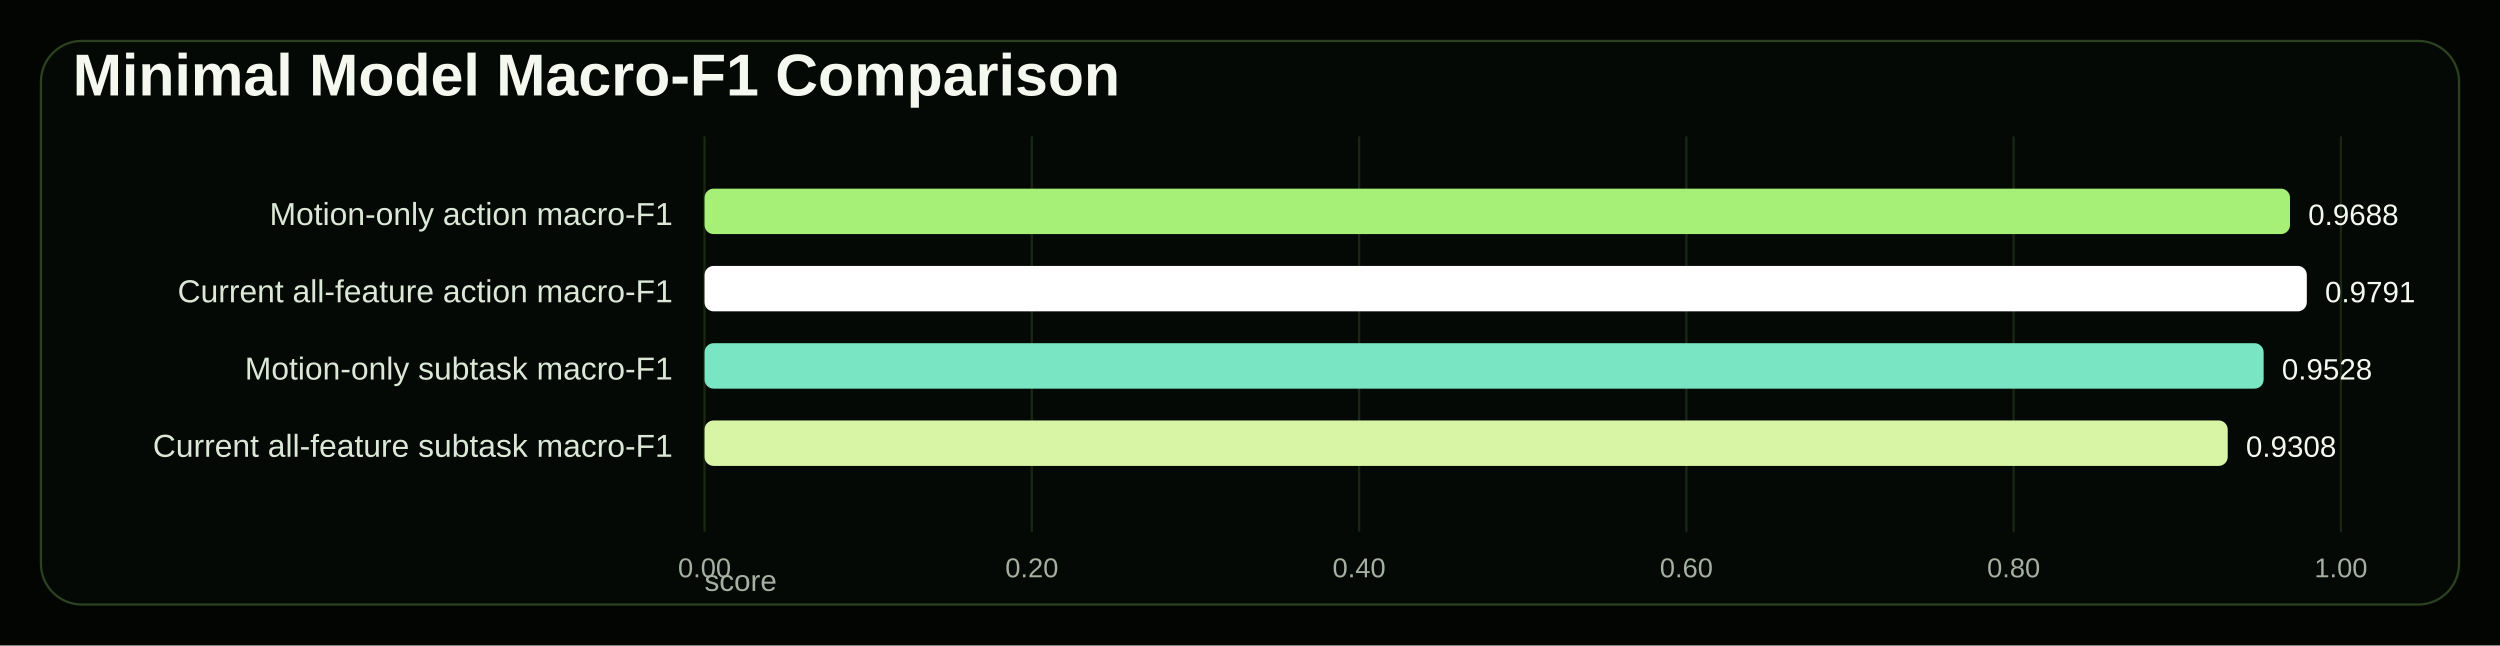
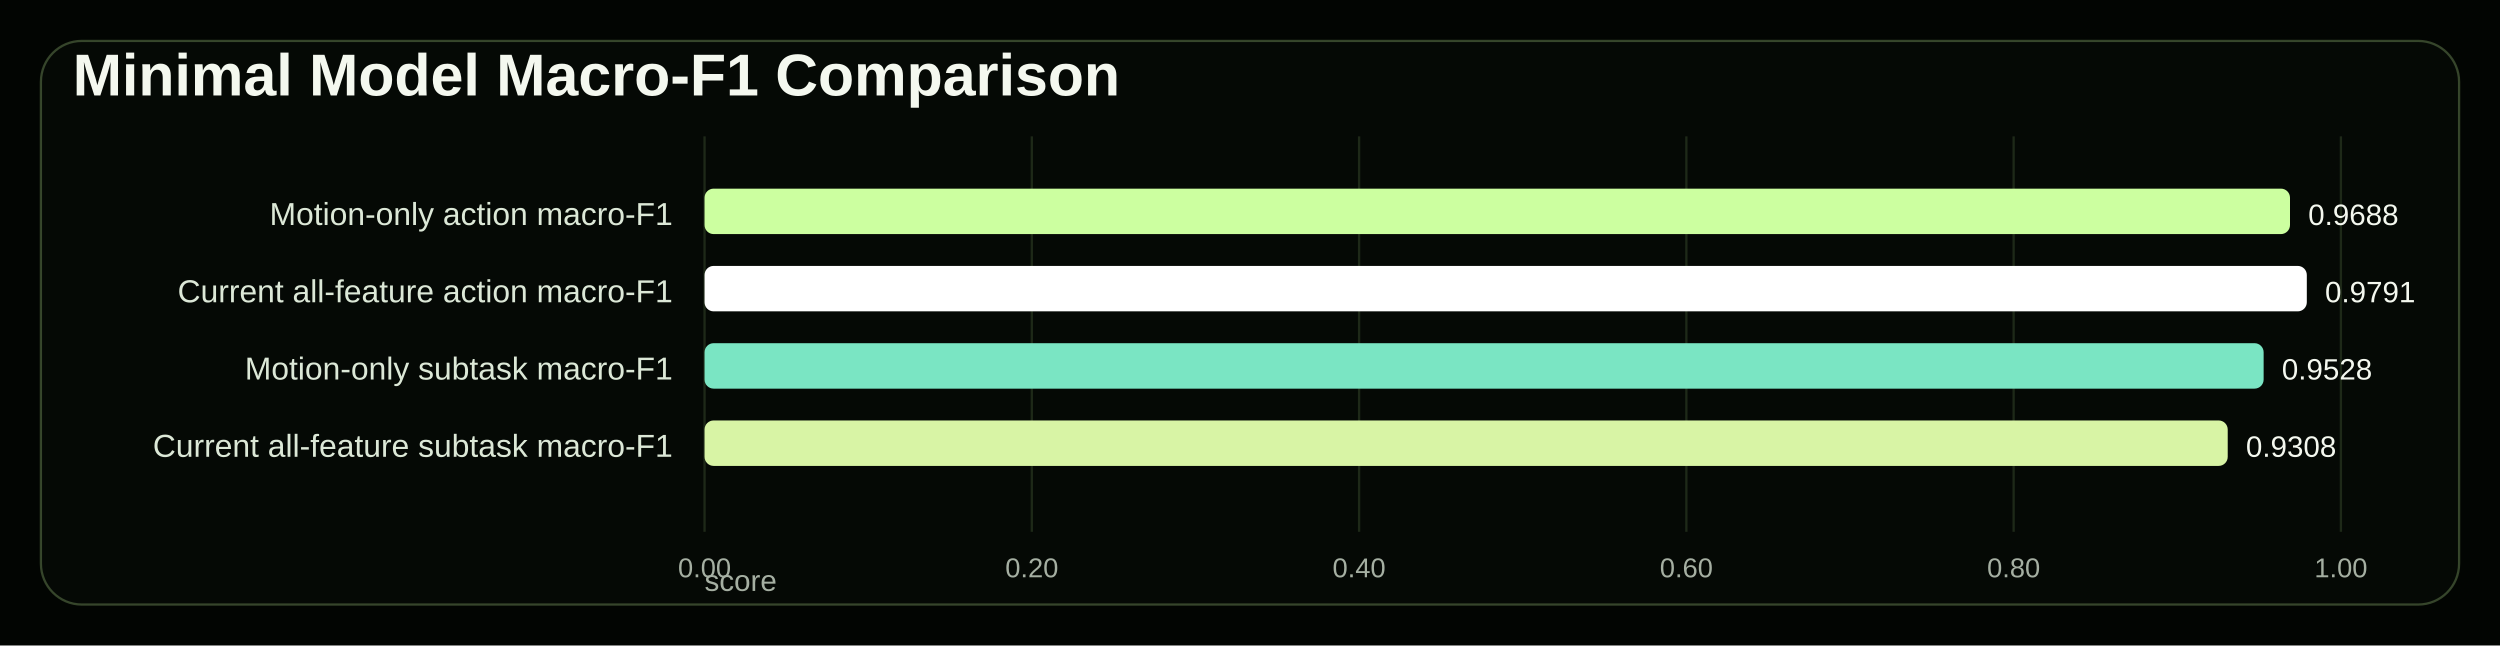
<svg xmlns="http://www.w3.org/2000/svg" width="1100" height="284" viewBox="0 0 1100 284">
  <rect width="100%" height="100%" fill="#020502" />
-   <rect x="18" y="18" width="1064" height="248" rx="18" fill="#050905" stroke="#a7f078" stroke-opacity="0.25" />
+   <rect x="18" y="18" width="1064" height="248" rx="18" fill="#050905" stroke="#ccffa0" stroke-opacity="0.25" />
  <text x="32" y="42" font-family="Inter Tight, Arial, sans-serif" font-size="26" font-weight="800" fill="#f4f8ef">Minimal Model Macro-F1 Comparison</text>
  <text x="310" y="260" font-family="Space Grotesk, Arial, sans-serif" font-size="13" fill="#a5afa2">score</text>
-   <line x1="310.0" y1="60" x2="310.0" y2="234" stroke="#a7f078" stroke-opacity="0.13" stroke-width="1" />
+   <line x1="310.0" y1="60" x2="310.0" y2="234" stroke="#ccffa0" stroke-opacity="0.13" stroke-width="1" />
  <text x="310.0" y="254" text-anchor="middle" font-family="Space Grotesk, Arial, sans-serif" font-size="12" fill="#a5afa2">0.00</text>
-   <line x1="454.0" y1="60" x2="454.0" y2="234" stroke="#a7f078" stroke-opacity="0.13" stroke-width="1" />
+   <line x1="454.0" y1="60" x2="454.0" y2="234" stroke="#ccffa0" stroke-opacity="0.13" stroke-width="1" />
  <text x="454.0" y="254" text-anchor="middle" font-family="Space Grotesk, Arial, sans-serif" font-size="12" fill="#a5afa2">0.20</text>
-   <line x1="598.0" y1="60" x2="598.0" y2="234" stroke="#a7f078" stroke-opacity="0.13" stroke-width="1" />
+   <line x1="598.0" y1="60" x2="598.0" y2="234" stroke="#ccffa0" stroke-opacity="0.13" stroke-width="1" />
  <text x="598.0" y="254" text-anchor="middle" font-family="Space Grotesk, Arial, sans-serif" font-size="12" fill="#a5afa2">0.40</text>
-   <line x1="742.0" y1="60" x2="742.0" y2="234" stroke="#a7f078" stroke-opacity="0.13" stroke-width="1" />
+   <line x1="742.0" y1="60" x2="742.0" y2="234" stroke="#ccffa0" stroke-opacity="0.13" stroke-width="1" />
  <text x="742.0" y="254" text-anchor="middle" font-family="Space Grotesk, Arial, sans-serif" font-size="12" fill="#a5afa2">0.60</text>
-   <line x1="886.0" y1="60" x2="886.0" y2="234" stroke="#a7f078" stroke-opacity="0.13" stroke-width="1" />
+   <line x1="886.0" y1="60" x2="886.0" y2="234" stroke="#ccffa0" stroke-opacity="0.13" stroke-width="1" />
  <text x="886.0" y="254" text-anchor="middle" font-family="Space Grotesk, Arial, sans-serif" font-size="12" fill="#a5afa2">0.80</text>
-   <line x1="1030.0" y1="60" x2="1030.0" y2="234" stroke="#a7f078" stroke-opacity="0.13" stroke-width="1" />
+   <line x1="1030.0" y1="60" x2="1030.0" y2="234" stroke="#ccffa0" stroke-opacity="0.13" stroke-width="1" />
  <text x="1030.0" y="254" text-anchor="middle" font-family="Space Grotesk, Arial, sans-serif" font-size="12" fill="#a5afa2">1.00</text>
  <text x="296" y="99" text-anchor="end" font-family="Space Grotesk, Arial, sans-serif" font-size="14" fill="#dce8d7">Motion-only action macro-F1</text>
-   <rect x="310" y="83" width="697.6" height="20" rx="4" fill="#a7f078" />
+   <rect x="310" y="83" width="697.6" height="20" rx="4" fill="#ccffa0" />
  <text x="1015.6" y="99" font-family="Space Grotesk, Arial, sans-serif" font-size="13" fill="#f4f8ef">0.9688</text>
  <text x="296" y="133" text-anchor="end" font-family="Space Grotesk, Arial, sans-serif" font-size="14" fill="#dce8d7">Current all-feature action macro-F1</text>
  <rect x="310" y="117" width="705.0" height="20" rx="4" fill="#ffffff" />
  <text x="1023.0" y="133" font-family="Space Grotesk, Arial, sans-serif" font-size="13" fill="#f4f8ef">0.9791</text>
  <text x="296" y="167" text-anchor="end" font-family="Space Grotesk, Arial, sans-serif" font-size="14" fill="#dce8d7">Motion-only subtask macro-F1</text>
  <rect x="310" y="151" width="686.0" height="20" rx="4" fill="#7ae5c3" />
  <text x="1004.0" y="167" font-family="Space Grotesk, Arial, sans-serif" font-size="13" fill="#f4f8ef">0.9528</text>
  <text x="296" y="201" text-anchor="end" font-family="Space Grotesk, Arial, sans-serif" font-size="14" fill="#dce8d7">Current all-feature subtask macro-F1</text>
  <rect x="310" y="185" width="670.2" height="20" rx="4" fill="#d8f4a5" />
  <text x="988.2" y="201" font-family="Space Grotesk, Arial, sans-serif" font-size="13" fill="#f4f8ef">0.9308</text>
</svg>
